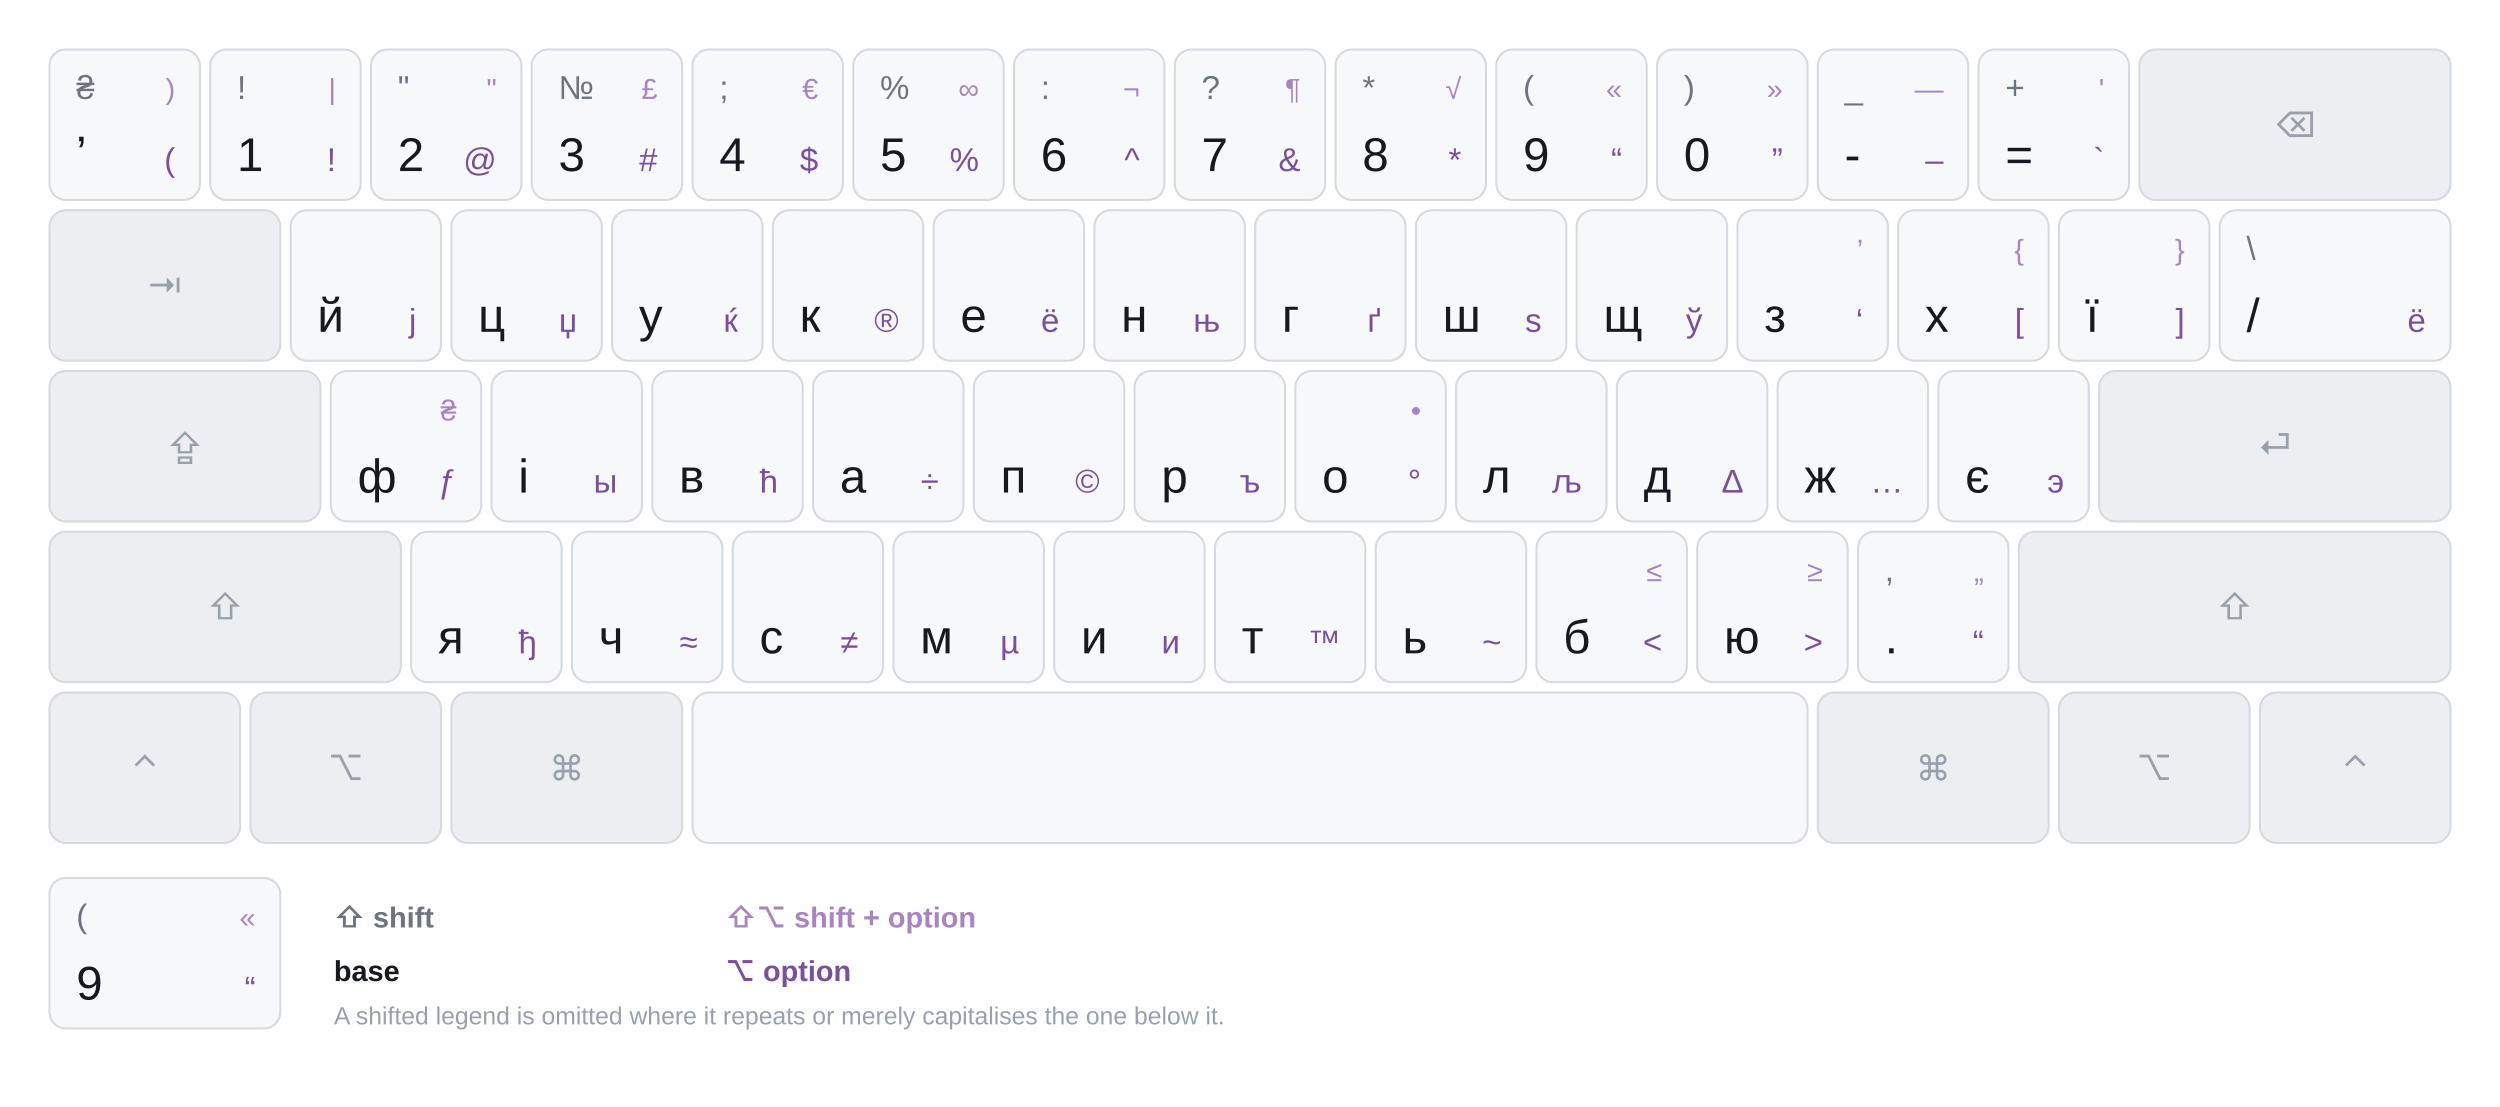
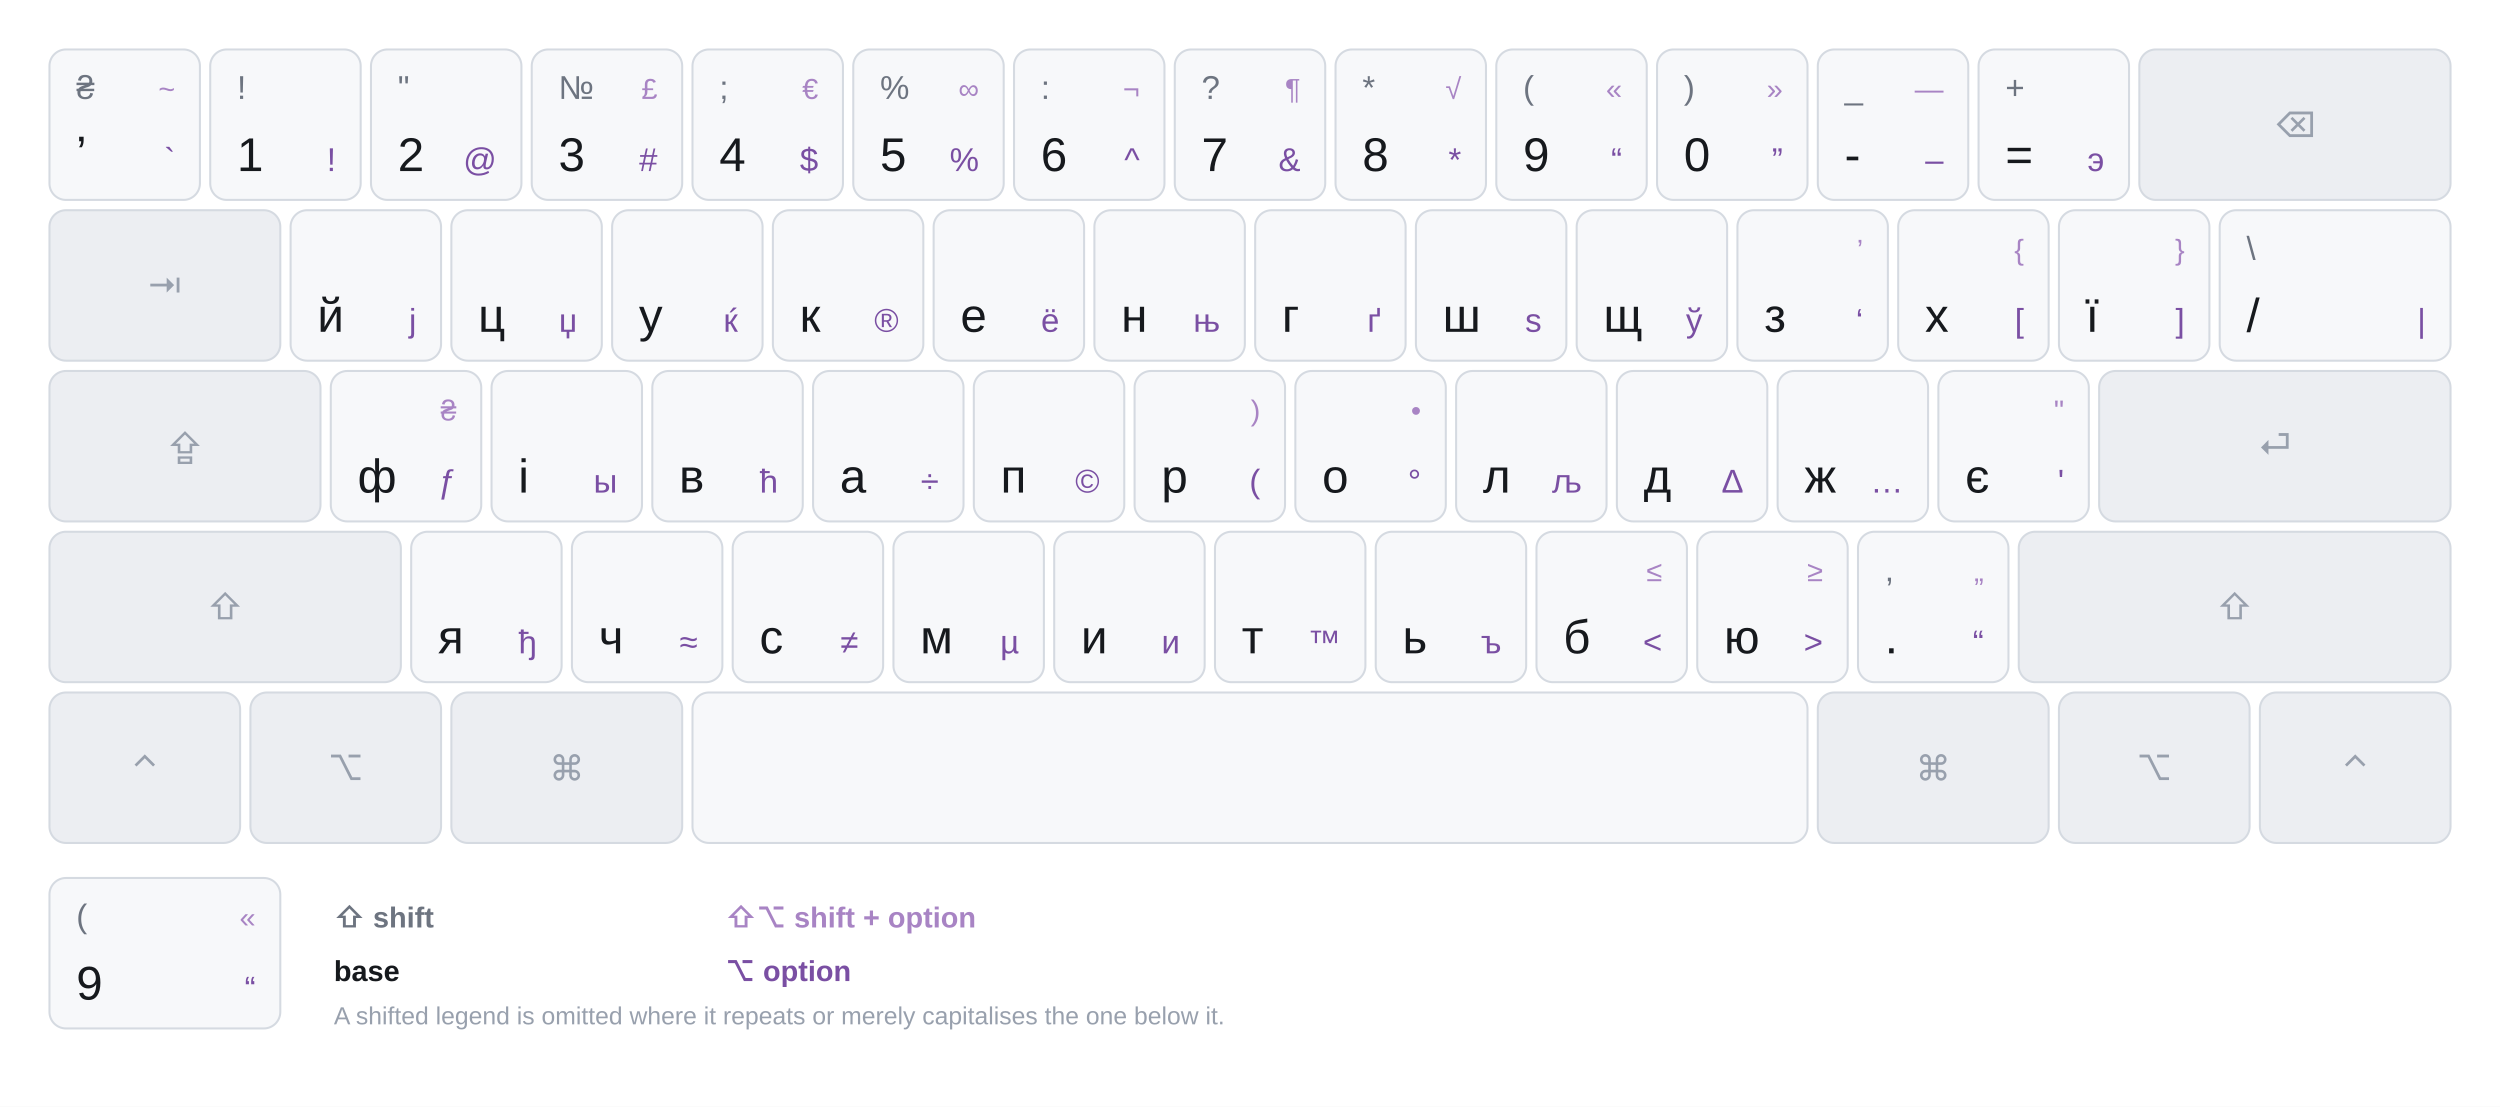
<svg xmlns="http://www.w3.org/2000/svg" width="1213" height="537" viewBox="0 0 1213 537" font-family="ui-sans-serif, -apple-system, BlinkMacSystemFont, 'SF Pro Text', 'Helvetica Neue', 'Segoe UI', Arial, sans-serif" role="img" aria-label="Ukrainian - Mac PC keyboard diagram: each key shows four characters — unmodified at bottom left, shift above it, option at bottom right, shift plus option above that.">
  <rect width="1213" height="537" fill="#ffffff" />
  <rect x="24" y="24" width="73" height="73" rx="8" fill="#f7f8fa" stroke="#d5dae1" stroke-width="1" />
  <text x="37" y="83" font-size="23" fill="#16191d" text-anchor="start">ʼ</text>
  <text x="37" y="48" font-size="16" fill="#6d7480" text-anchor="start">₴</text>
-   <text x="85" y="83" font-size="16" fill="#7a4fa3" text-anchor="end">(</text>
-   <text x="85" y="48" font-size="14" fill="#a884c4" text-anchor="end">)</text>
+   <text x="85" y="83" font-size="16" fill="#7a4fa3" text-anchor="end">`</text>
+   <text x="85" y="48" font-size="14" fill="#a884c4" text-anchor="end">~</text>
  <rect x="102" y="24" width="73" height="73" rx="8" fill="#f7f8fa" stroke="#d5dae1" stroke-width="1" />
  <text x="115" y="83" font-size="23" fill="#16191d" text-anchor="start">1</text>
  <text x="115" y="48" font-size="16" fill="#6d7480" text-anchor="start">!</text>
  <text x="163" y="83" font-size="16" fill="#7a4fa3" text-anchor="end">!</text>
-   <text x="163" y="48" font-size="14" fill="#a884c4" text-anchor="end">|</text>
  <rect x="180" y="24" width="73" height="73" rx="8" fill="#f7f8fa" stroke="#d5dae1" stroke-width="1" />
  <text x="193" y="83" font-size="23" fill="#16191d" text-anchor="start">2</text>
  <text x="193" y="48" font-size="16" fill="#6d7480" text-anchor="start">"</text>
  <text x="241" y="83" font-size="16" fill="#7a4fa3" text-anchor="end">@</text>
-   <text x="241" y="48" font-size="14" fill="#a884c4" text-anchor="end">"</text>
  <rect x="258" y="24" width="73" height="73" rx="8" fill="#f7f8fa" stroke="#d5dae1" stroke-width="1" />
  <text x="271" y="83" font-size="23" fill="#16191d" text-anchor="start">3</text>
  <text x="271" y="48" font-size="16" fill="#6d7480" text-anchor="start">№</text>
  <text x="319" y="83" font-size="16" fill="#7a4fa3" text-anchor="end">#</text>
  <text x="319" y="48" font-size="14" fill="#a884c4" text-anchor="end">£</text>
  <rect x="336" y="24" width="73" height="73" rx="8" fill="#f7f8fa" stroke="#d5dae1" stroke-width="1" />
  <text x="349" y="83" font-size="23" fill="#16191d" text-anchor="start">4</text>
  <text x="349" y="48" font-size="16" fill="#6d7480" text-anchor="start">;</text>
  <text x="397" y="83" font-size="16" fill="#7a4fa3" text-anchor="end">$</text>
  <text x="397" y="48" font-size="14" fill="#a884c4" text-anchor="end">€</text>
  <rect x="414" y="24" width="73" height="73" rx="8" fill="#f7f8fa" stroke="#d5dae1" stroke-width="1" />
  <text x="427" y="83" font-size="23" fill="#16191d" text-anchor="start">5</text>
  <text x="427" y="48" font-size="16" fill="#6d7480" text-anchor="start">%</text>
  <text x="475" y="83" font-size="16" fill="#7a4fa3" text-anchor="end">%</text>
  <text x="475" y="48" font-size="14" fill="#a884c4" text-anchor="end">∞</text>
  <rect x="492" y="24" width="73" height="73" rx="8" fill="#f7f8fa" stroke="#d5dae1" stroke-width="1" />
  <text x="505" y="83" font-size="23" fill="#16191d" text-anchor="start">6</text>
  <text x="505" y="48" font-size="16" fill="#6d7480" text-anchor="start">:</text>
  <text x="553" y="83" font-size="16" fill="#7a4fa3" text-anchor="end">^</text>
  <text x="553" y="48" font-size="14" fill="#a884c4" text-anchor="end">¬</text>
  <rect x="570" y="24" width="73" height="73" rx="8" fill="#f7f8fa" stroke="#d5dae1" stroke-width="1" />
  <text x="583" y="83" font-size="23" fill="#16191d" text-anchor="start">7</text>
  <text x="583" y="48" font-size="16" fill="#6d7480" text-anchor="start">?</text>
  <text x="631" y="83" font-size="16" fill="#7a4fa3" text-anchor="end">&amp;</text>
  <text x="631" y="48" font-size="14" fill="#a884c4" text-anchor="end">¶</text>
  <rect x="648" y="24" width="73" height="73" rx="8" fill="#f7f8fa" stroke="#d5dae1" stroke-width="1" />
  <text x="661" y="83" font-size="23" fill="#16191d" text-anchor="start">8</text>
  <text x="661" y="48" font-size="16" fill="#6d7480" text-anchor="start">*</text>
  <text x="709" y="83" font-size="16" fill="#7a4fa3" text-anchor="end">*</text>
  <text x="709" y="48" font-size="14" fill="#a884c4" text-anchor="end">√</text>
  <rect x="726" y="24" width="73" height="73" rx="8" fill="#f7f8fa" stroke="#d5dae1" stroke-width="1" />
  <text x="739" y="83" font-size="23" fill="#16191d" text-anchor="start">9</text>
  <text x="739" y="48" font-size="16" fill="#6d7480" text-anchor="start">(</text>
  <text x="787" y="83" font-size="16" fill="#7a4fa3" text-anchor="end">“</text>
  <text x="787" y="48" font-size="14" fill="#a884c4" text-anchor="end">«</text>
  <rect x="804" y="24" width="73" height="73" rx="8" fill="#f7f8fa" stroke="#d5dae1" stroke-width="1" />
  <text x="817" y="83" font-size="23" fill="#16191d" text-anchor="start">0</text>
  <text x="817" y="48" font-size="16" fill="#6d7480" text-anchor="start">)</text>
  <text x="865" y="83" font-size="16" fill="#7a4fa3" text-anchor="end">”</text>
  <text x="865" y="48" font-size="14" fill="#a884c4" text-anchor="end">»</text>
  <rect x="882" y="24" width="73" height="73" rx="8" fill="#f7f8fa" stroke="#d5dae1" stroke-width="1" />
  <text x="895" y="83" font-size="23" fill="#16191d" text-anchor="start">-</text>
  <text x="895" y="48" font-size="16" fill="#6d7480" text-anchor="start">_</text>
  <text x="943" y="83" font-size="16" fill="#7a4fa3" text-anchor="end">–</text>
  <text x="943" y="48" font-size="14" fill="#a884c4" text-anchor="end">—</text>
  <rect x="960" y="24" width="73" height="73" rx="8" fill="#f7f8fa" stroke="#d5dae1" stroke-width="1" />
  <text x="973" y="83" font-size="23" fill="#16191d" text-anchor="start">=</text>
  <text x="973" y="48" font-size="16" fill="#6d7480" text-anchor="start">+</text>
-   <text x="1021" y="83" font-size="16" fill="#7a4fa3" text-anchor="end">`</text>
-   <text x="1021" y="48" font-size="14" fill="#a884c4" text-anchor="end">'</text>
+   <text x="1021" y="83" font-size="16" fill="#7a4fa3" text-anchor="end">э</text>
  <rect x="1038" y="24" width="151" height="73" rx="8" fill="#eceef2" stroke="#d5dae1" stroke-width="1" />
  <text x="1113.5" y="66.5" font-size="17" fill="#98a0ad" text-anchor="middle">⌫</text>
  <rect x="24" y="102" width="112" height="73" rx="8" fill="#eceef2" stroke="#d5dae1" stroke-width="1" />
  <text x="80" y="144.5" font-size="17" fill="#98a0ad" text-anchor="middle">⇥</text>
  <rect x="141" y="102" width="73" height="73" rx="8" fill="#f7f8fa" stroke="#d5dae1" stroke-width="1" />
  <text x="154" y="161" font-size="23" fill="#16191d" text-anchor="start">й</text>
  <text x="202" y="161" font-size="16" fill="#7a4fa3" text-anchor="end">ј</text>
  <rect x="219" y="102" width="73" height="73" rx="8" fill="#f7f8fa" stroke="#d5dae1" stroke-width="1" />
  <text x="232" y="161" font-size="23" fill="#16191d" text-anchor="start">ц</text>
  <text x="280" y="161" font-size="16" fill="#7a4fa3" text-anchor="end">џ</text>
  <rect x="297" y="102" width="73" height="73" rx="8" fill="#f7f8fa" stroke="#d5dae1" stroke-width="1" />
  <text x="310" y="161" font-size="23" fill="#16191d" text-anchor="start">у</text>
  <text x="358" y="161" font-size="16" fill="#7a4fa3" text-anchor="end">ќ</text>
  <rect x="375" y="102" width="73" height="73" rx="8" fill="#f7f8fa" stroke="#d5dae1" stroke-width="1" />
  <text x="388" y="161" font-size="23" fill="#16191d" text-anchor="start">к</text>
  <text x="436" y="161" font-size="16" fill="#7a4fa3" text-anchor="end">®</text>
  <rect x="453" y="102" width="73" height="73" rx="8" fill="#f7f8fa" stroke="#d5dae1" stroke-width="1" />
  <text x="466" y="161" font-size="23" fill="#16191d" text-anchor="start">е</text>
  <text x="514" y="161" font-size="16" fill="#7a4fa3" text-anchor="end">ё</text>
  <rect x="531" y="102" width="73" height="73" rx="8" fill="#f7f8fa" stroke="#d5dae1" stroke-width="1" />
  <text x="544" y="161" font-size="23" fill="#16191d" text-anchor="start">н</text>
  <text x="592" y="161" font-size="16" fill="#7a4fa3" text-anchor="end">њ</text>
  <rect x="609" y="102" width="73" height="73" rx="8" fill="#f7f8fa" stroke="#d5dae1" stroke-width="1" />
  <text x="622" y="161" font-size="23" fill="#16191d" text-anchor="start">г</text>
  <text x="670" y="161" font-size="16" fill="#7a4fa3" text-anchor="end">ґ</text>
  <rect x="687" y="102" width="73" height="73" rx="8" fill="#f7f8fa" stroke="#d5dae1" stroke-width="1" />
  <text x="700" y="161" font-size="23" fill="#16191d" text-anchor="start">ш</text>
  <text x="748" y="161" font-size="16" fill="#7a4fa3" text-anchor="end">ѕ</text>
  <rect x="765" y="102" width="73" height="73" rx="8" fill="#f7f8fa" stroke="#d5dae1" stroke-width="1" />
  <text x="778" y="161" font-size="23" fill="#16191d" text-anchor="start">щ</text>
  <text x="826" y="161" font-size="16" fill="#7a4fa3" text-anchor="end">ў</text>
  <rect x="843" y="102" width="73" height="73" rx="8" fill="#f7f8fa" stroke="#d5dae1" stroke-width="1" />
  <text x="856" y="161" font-size="23" fill="#16191d" text-anchor="start">з</text>
  <text x="904" y="161" font-size="16" fill="#7a4fa3" text-anchor="end">‘</text>
  <text x="904" y="126" font-size="14" fill="#a884c4" text-anchor="end">’</text>
  <rect x="921" y="102" width="73" height="73" rx="8" fill="#f7f8fa" stroke="#d5dae1" stroke-width="1" />
  <text x="934" y="161" font-size="23" fill="#16191d" text-anchor="start">х</text>
  <text x="982" y="161" font-size="16" fill="#7a4fa3" text-anchor="end">[</text>
  <text x="982" y="126" font-size="14" fill="#a884c4" text-anchor="end">{</text>
  <rect x="999" y="102" width="73" height="73" rx="8" fill="#f7f8fa" stroke="#d5dae1" stroke-width="1" />
  <text x="1012" y="161" font-size="23" fill="#16191d" text-anchor="start">ї</text>
  <text x="1060" y="161" font-size="16" fill="#7a4fa3" text-anchor="end">]</text>
  <text x="1060" y="126" font-size="14" fill="#a884c4" text-anchor="end">}</text>
  <rect x="1077" y="102" width="112" height="73" rx="8" fill="#f7f8fa" stroke="#d5dae1" stroke-width="1" />
  <text x="1090" y="161" font-size="23" fill="#16191d" text-anchor="start">/</text>
  <text x="1090" y="126" font-size="16" fill="#6d7480" text-anchor="start">\</text>
-   <text x="1177" y="161" font-size="16" fill="#7a4fa3" text-anchor="end">ё</text>
+   <text x="1177" y="161" font-size="16" fill="#7a4fa3" text-anchor="end">|</text>
  <rect x="24" y="180" width="131.5" height="73" rx="8" fill="#eceef2" stroke="#d5dae1" stroke-width="1" />
  <text x="89.75" y="222.5" font-size="17" fill="#98a0ad" text-anchor="middle">⇪</text>
  <rect x="160.5" y="180" width="73" height="73" rx="8" fill="#f7f8fa" stroke="#d5dae1" stroke-width="1" />
  <text x="173.5" y="239" font-size="23" fill="#16191d" text-anchor="start">ф</text>
  <text x="221.5" y="239" font-size="16" fill="#7a4fa3" text-anchor="end">ƒ</text>
  <text x="221.5" y="204" font-size="14" fill="#a884c4" text-anchor="end">₴</text>
  <rect x="238.5" y="180" width="73" height="73" rx="8" fill="#f7f8fa" stroke="#d5dae1" stroke-width="1" />
  <text x="251.5" y="239" font-size="23" fill="#16191d" text-anchor="start">і</text>
  <text x="299.5" y="239" font-size="16" fill="#7a4fa3" text-anchor="end">ы</text>
  <rect x="316.5" y="180" width="73" height="73" rx="8" fill="#f7f8fa" stroke="#d5dae1" stroke-width="1" />
  <text x="329.5" y="239" font-size="23" fill="#16191d" text-anchor="start">в</text>
  <text x="377.5" y="239" font-size="16" fill="#7a4fa3" text-anchor="end">ћ</text>
  <rect x="394.5" y="180" width="73" height="73" rx="8" fill="#f7f8fa" stroke="#d5dae1" stroke-width="1" />
  <text x="407.5" y="239" font-size="23" fill="#16191d" text-anchor="start">а</text>
  <text x="455.5" y="239" font-size="16" fill="#7a4fa3" text-anchor="end">÷</text>
  <rect x="472.5" y="180" width="73" height="73" rx="8" fill="#f7f8fa" stroke="#d5dae1" stroke-width="1" />
  <text x="485.5" y="239" font-size="23" fill="#16191d" text-anchor="start">п</text>
  <text x="533.5" y="239" font-size="16" fill="#7a4fa3" text-anchor="end">©</text>
  <rect x="550.5" y="180" width="73" height="73" rx="8" fill="#f7f8fa" stroke="#d5dae1" stroke-width="1" />
  <text x="563.5" y="239" font-size="23" fill="#16191d" text-anchor="start">р</text>
-   <text x="611.5" y="239" font-size="16" fill="#7a4fa3" text-anchor="end">ъ</text>
+   <text x="611.5" y="239" font-size="16" fill="#7a4fa3" text-anchor="end">(</text>
+   <text x="611.5" y="204" font-size="14" fill="#a884c4" text-anchor="end">)</text>
  <rect x="628.5" y="180" width="73" height="73" rx="8" fill="#f7f8fa" stroke="#d5dae1" stroke-width="1" />
  <text x="641.5" y="239" font-size="23" fill="#16191d" text-anchor="start">о</text>
  <text x="689.5" y="239" font-size="16" fill="#7a4fa3" text-anchor="end">°</text>
  <text x="689.5" y="204" font-size="14" fill="#a884c4" text-anchor="end">•</text>
  <rect x="706.5" y="180" width="73" height="73" rx="8" fill="#f7f8fa" stroke="#d5dae1" stroke-width="1" />
  <text x="719.5" y="239" font-size="23" fill="#16191d" text-anchor="start">л</text>
  <text x="767.5" y="239" font-size="16" fill="#7a4fa3" text-anchor="end">љ</text>
  <rect x="784.5" y="180" width="73" height="73" rx="8" fill="#f7f8fa" stroke="#d5dae1" stroke-width="1" />
  <text x="797.5" y="239" font-size="23" fill="#16191d" text-anchor="start">д</text>
  <text x="845.5" y="239" font-size="16" fill="#7a4fa3" text-anchor="end">∆</text>
  <rect x="862.5" y="180" width="73" height="73" rx="8" fill="#f7f8fa" stroke="#d5dae1" stroke-width="1" />
  <text x="875.5" y="239" font-size="23" fill="#16191d" text-anchor="start">ж</text>
  <text x="923.5" y="239" font-size="16" fill="#7a4fa3" text-anchor="end">…</text>
  <rect x="940.5" y="180" width="73" height="73" rx="8" fill="#f7f8fa" stroke="#d5dae1" stroke-width="1" />
  <text x="953.5" y="239" font-size="23" fill="#16191d" text-anchor="start">є</text>
-   <text x="1001.5" y="239" font-size="16" fill="#7a4fa3" text-anchor="end">э</text>
+   <text x="1001.5" y="239" font-size="16" fill="#7a4fa3" text-anchor="end">'</text>
+   <text x="1001.5" y="204" font-size="14" fill="#a884c4" text-anchor="end">"</text>
  <rect x="1018.5" y="180" width="170.5" height="73" rx="8" fill="#eceef2" stroke="#d5dae1" stroke-width="1" />
  <text x="1103.75" y="222.5" font-size="17" fill="#98a0ad" text-anchor="middle">⏎</text>
  <rect x="24" y="258" width="170.5" height="73" rx="8" fill="#eceef2" stroke="#d5dae1" stroke-width="1" />
  <text x="109.25" y="300.5" font-size="17" fill="#98a0ad" text-anchor="middle">⇧</text>
  <rect x="199.5" y="258" width="73" height="73" rx="8" fill="#f7f8fa" stroke="#d5dae1" stroke-width="1" />
  <text x="212.5" y="317" font-size="23" fill="#16191d" text-anchor="start">я</text>
  <text x="260.5" y="317" font-size="16" fill="#7a4fa3" text-anchor="end">ђ</text>
  <rect x="277.5" y="258" width="73" height="73" rx="8" fill="#f7f8fa" stroke="#d5dae1" stroke-width="1" />
  <text x="290.5" y="317" font-size="23" fill="#16191d" text-anchor="start">ч</text>
  <text x="338.5" y="317" font-size="16" fill="#7a4fa3" text-anchor="end">≈</text>
  <rect x="355.5" y="258" width="73" height="73" rx="8" fill="#f7f8fa" stroke="#d5dae1" stroke-width="1" />
  <text x="368.5" y="317" font-size="23" fill="#16191d" text-anchor="start">с</text>
  <text x="416.5" y="317" font-size="16" fill="#7a4fa3" text-anchor="end">≠</text>
  <rect x="433.5" y="258" width="73" height="73" rx="8" fill="#f7f8fa" stroke="#d5dae1" stroke-width="1" />
  <text x="446.5" y="317" font-size="23" fill="#16191d" text-anchor="start">м</text>
  <text x="494.5" y="317" font-size="16" fill="#7a4fa3" text-anchor="end">µ</text>
  <rect x="511.5" y="258" width="73" height="73" rx="8" fill="#f7f8fa" stroke="#d5dae1" stroke-width="1" />
  <text x="524.5" y="317" font-size="23" fill="#16191d" text-anchor="start">и</text>
  <text x="572.5" y="317" font-size="16" fill="#7a4fa3" text-anchor="end">и</text>
  <rect x="589.5" y="258" width="73" height="73" rx="8" fill="#f7f8fa" stroke="#d5dae1" stroke-width="1" />
  <text x="602.5" y="317" font-size="23" fill="#16191d" text-anchor="start">т</text>
  <text x="650.5" y="317" font-size="16" fill="#7a4fa3" text-anchor="end">™</text>
  <rect x="667.5" y="258" width="73" height="73" rx="8" fill="#f7f8fa" stroke="#d5dae1" stroke-width="1" />
  <text x="680.5" y="317" font-size="23" fill="#16191d" text-anchor="start">ь</text>
-   <text x="728.5" y="317" font-size="16" fill="#7a4fa3" text-anchor="end">~</text>
+   <text x="728.5" y="317" font-size="16" fill="#7a4fa3" text-anchor="end">ъ</text>
  <rect x="745.5" y="258" width="73" height="73" rx="8" fill="#f7f8fa" stroke="#d5dae1" stroke-width="1" />
  <text x="758.5" y="317" font-size="23" fill="#16191d" text-anchor="start">б</text>
  <text x="806.5" y="317" font-size="16" fill="#7a4fa3" text-anchor="end">&lt;</text>
  <text x="806.5" y="282" font-size="14" fill="#a884c4" text-anchor="end">≤</text>
  <rect x="823.5" y="258" width="73" height="73" rx="8" fill="#f7f8fa" stroke="#d5dae1" stroke-width="1" />
  <text x="836.5" y="317" font-size="23" fill="#16191d" text-anchor="start">ю</text>
  <text x="884.5" y="317" font-size="16" fill="#7a4fa3" text-anchor="end">&gt;</text>
  <text x="884.5" y="282" font-size="14" fill="#a884c4" text-anchor="end">≥</text>
  <rect x="901.5" y="258" width="73" height="73" rx="8" fill="#f7f8fa" stroke="#d5dae1" stroke-width="1" />
  <text x="914.5" y="317" font-size="23" fill="#16191d" text-anchor="start">.</text>
  <text x="914.5" y="282" font-size="16" fill="#6d7480" text-anchor="start">,</text>
  <text x="962.5" y="317" font-size="16" fill="#7a4fa3" text-anchor="end">“</text>
  <text x="962.5" y="282" font-size="14" fill="#a884c4" text-anchor="end">„</text>
  <rect x="979.5" y="258" width="209.5" height="73" rx="8" fill="#eceef2" stroke="#d5dae1" stroke-width="1" />
  <text x="1084.25" y="300.5" font-size="17" fill="#98a0ad" text-anchor="middle">⇧</text>
  <rect x="24" y="336" width="92.5" height="73" rx="8" fill="#eceef2" stroke="#d5dae1" stroke-width="1" />
  <text x="70.25" y="378.5" font-size="17" fill="#98a0ad" text-anchor="middle">⌃</text>
  <rect x="121.5" y="336" width="92.5" height="73" rx="8" fill="#eceef2" stroke="#d5dae1" stroke-width="1" />
  <text x="167.75" y="378.5" font-size="17" fill="#98a0ad" text-anchor="middle">⌥</text>
  <rect x="219" y="336" width="112" height="73" rx="8" fill="#eceef2" stroke="#d5dae1" stroke-width="1" />
  <text x="275" y="378.5" font-size="17" fill="#98a0ad" text-anchor="middle">⌘</text>
  <rect x="336" y="336" width="541" height="73" rx="8" fill="#f7f8fa" stroke="#d5dae1" stroke-width="1" />
  <rect x="882" y="336" width="112" height="73" rx="8" fill="#eceef2" stroke="#d5dae1" stroke-width="1" />
  <text x="938" y="378.5" font-size="17" fill="#98a0ad" text-anchor="middle">⌘</text>
  <rect x="999" y="336" width="92.5" height="73" rx="8" fill="#eceef2" stroke="#d5dae1" stroke-width="1" />
  <text x="1045.25" y="378.5" font-size="17" fill="#98a0ad" text-anchor="middle">⌥</text>
  <rect x="1096.5" y="336" width="92.5" height="73" rx="8" fill="#eceef2" stroke="#d5dae1" stroke-width="1" />
  <text x="1142.75" y="378.5" font-size="17" fill="#98a0ad" text-anchor="middle">⌃</text>
  <rect x="24" y="426" width="112" height="73" rx="8" fill="#f7f8fa" stroke="#d5dae1" stroke-width="1" />
  <text x="37" y="485" font-size="23" fill="#16191d" text-anchor="start">9</text>
  <text x="37" y="450" font-size="16" fill="#6d7480" text-anchor="start">(</text>
  <text x="124" y="485" font-size="16" fill="#7a4fa3" text-anchor="end">“</text>
  <text x="124" y="450" font-size="14" fill="#a884c4" text-anchor="end">«</text>
  <text x="162" y="450" font-size="14" fill="#6d7480" text-anchor="start" font-weight="600">⇧ shift</text>
  <text x="162" y="476" font-size="14" fill="#16191d" text-anchor="start" font-weight="600">base</text>
  <text x="352" y="450" font-size="14" fill="#a884c4" text-anchor="start" font-weight="600">⇧⌥ shift + option</text>
  <text x="352" y="476" font-size="14" fill="#7a4fa3" text-anchor="start" font-weight="600">⌥ option</text>
  <text x="162" y="497" font-size="12" fill="#98a0ad" text-anchor="start">A shifted legend is omitted where it repeats or merely capitalises the one below it.</text>
</svg>
